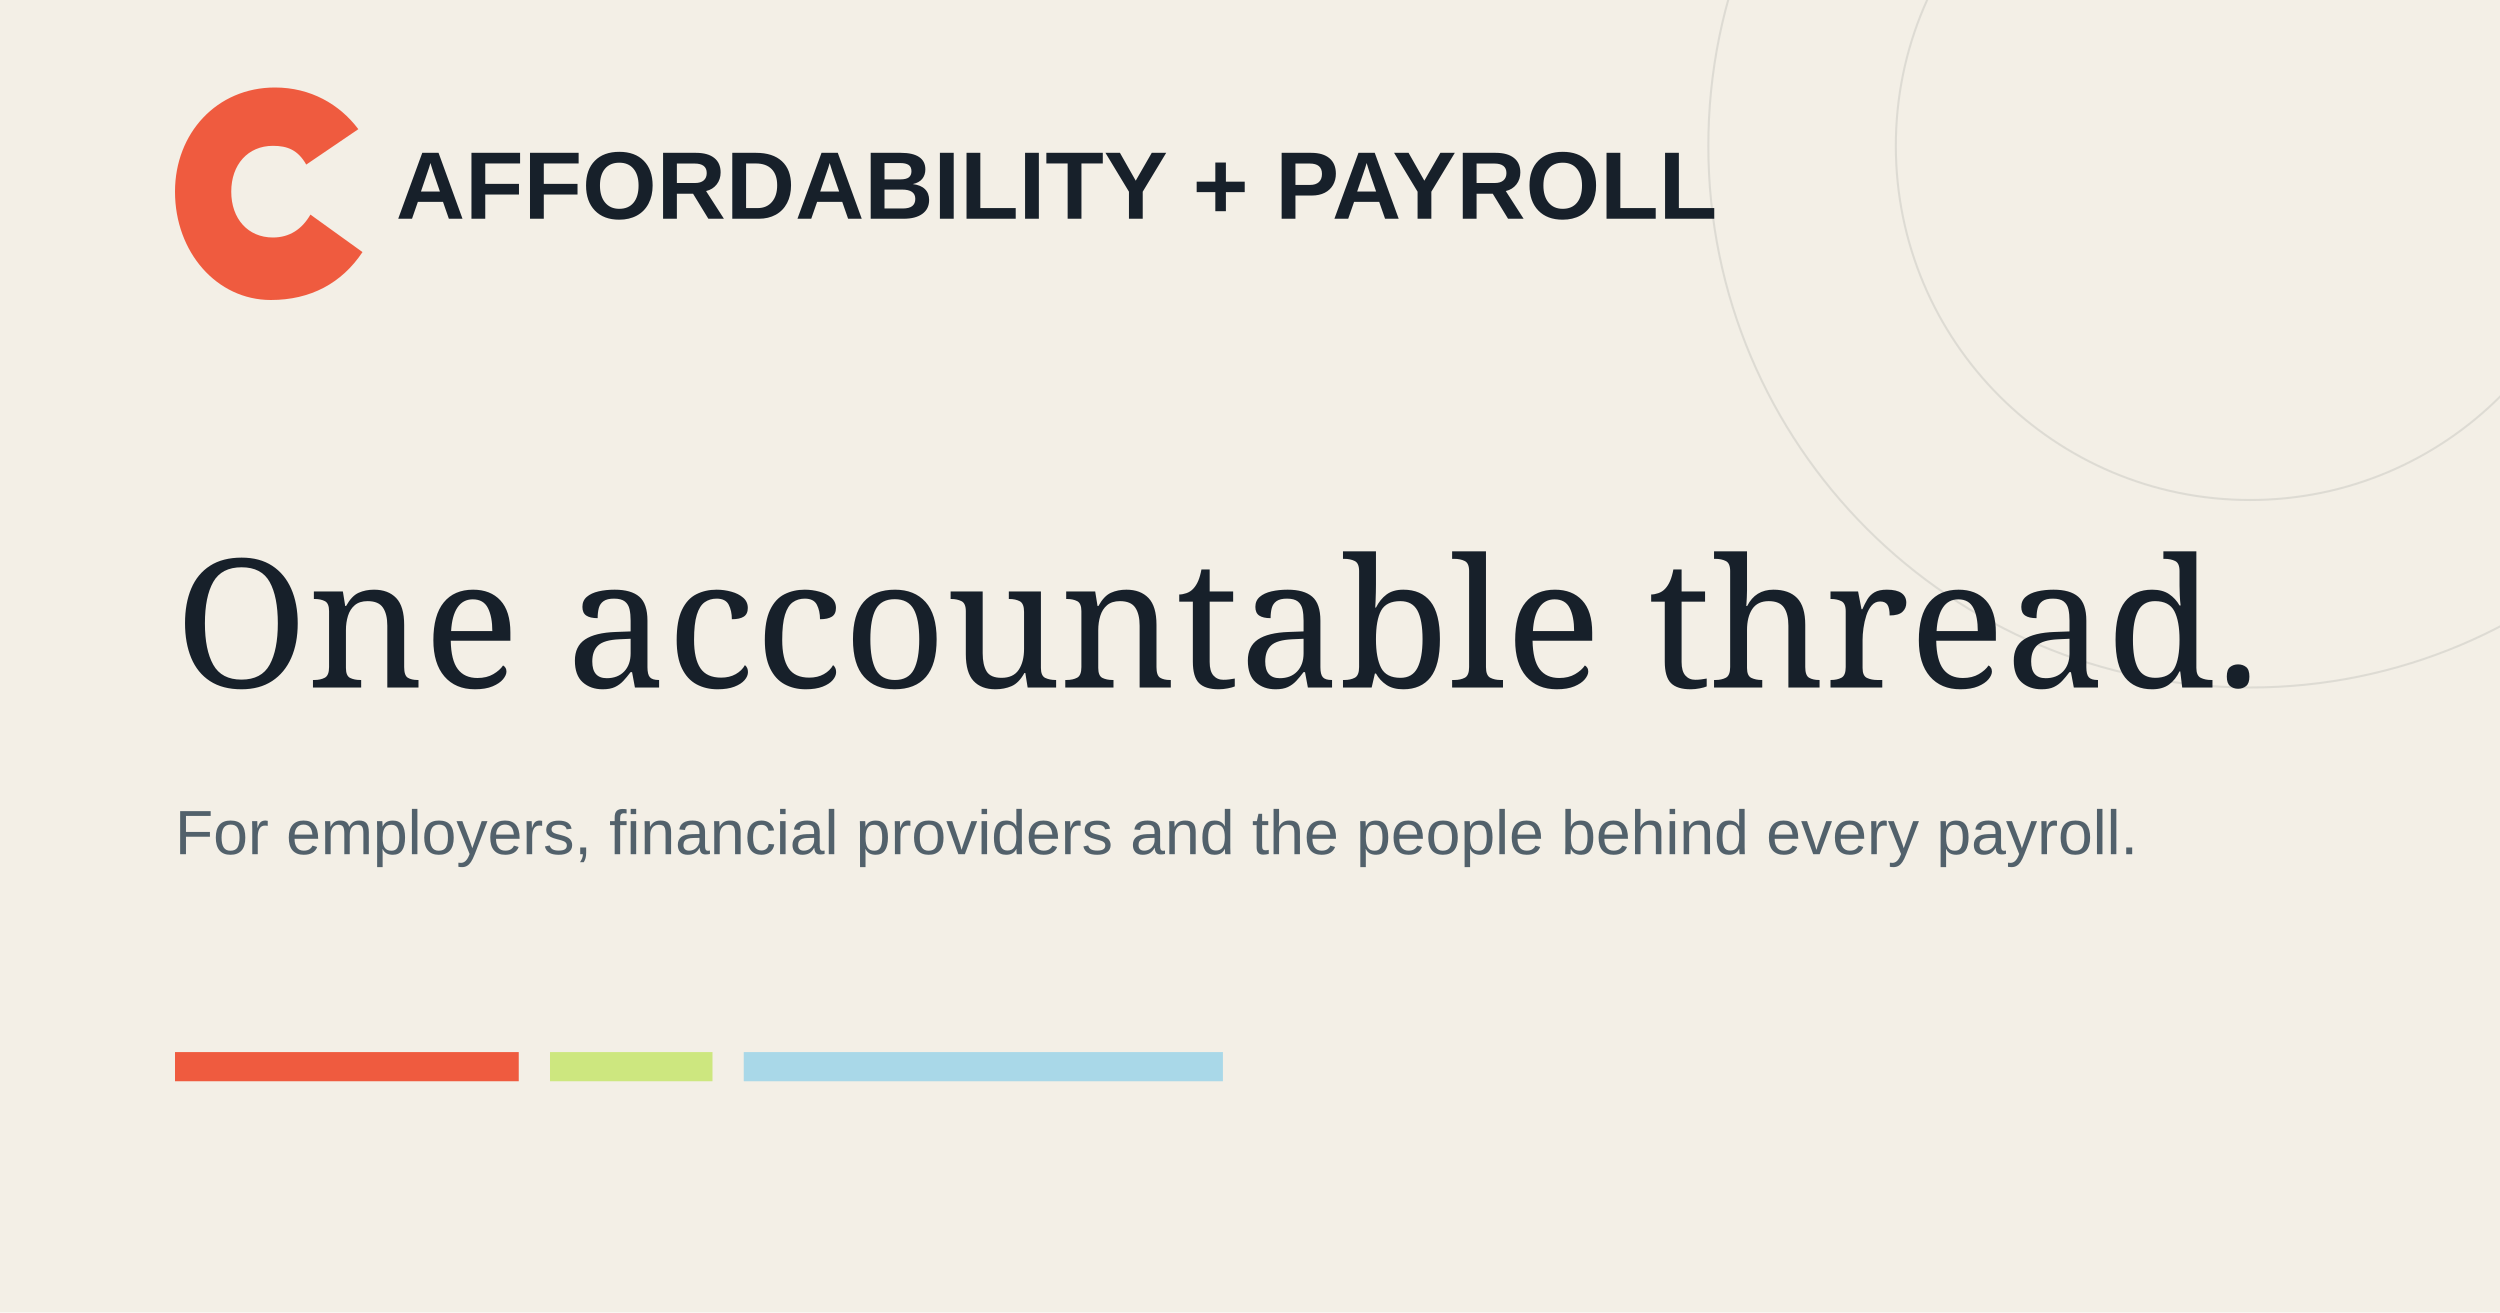
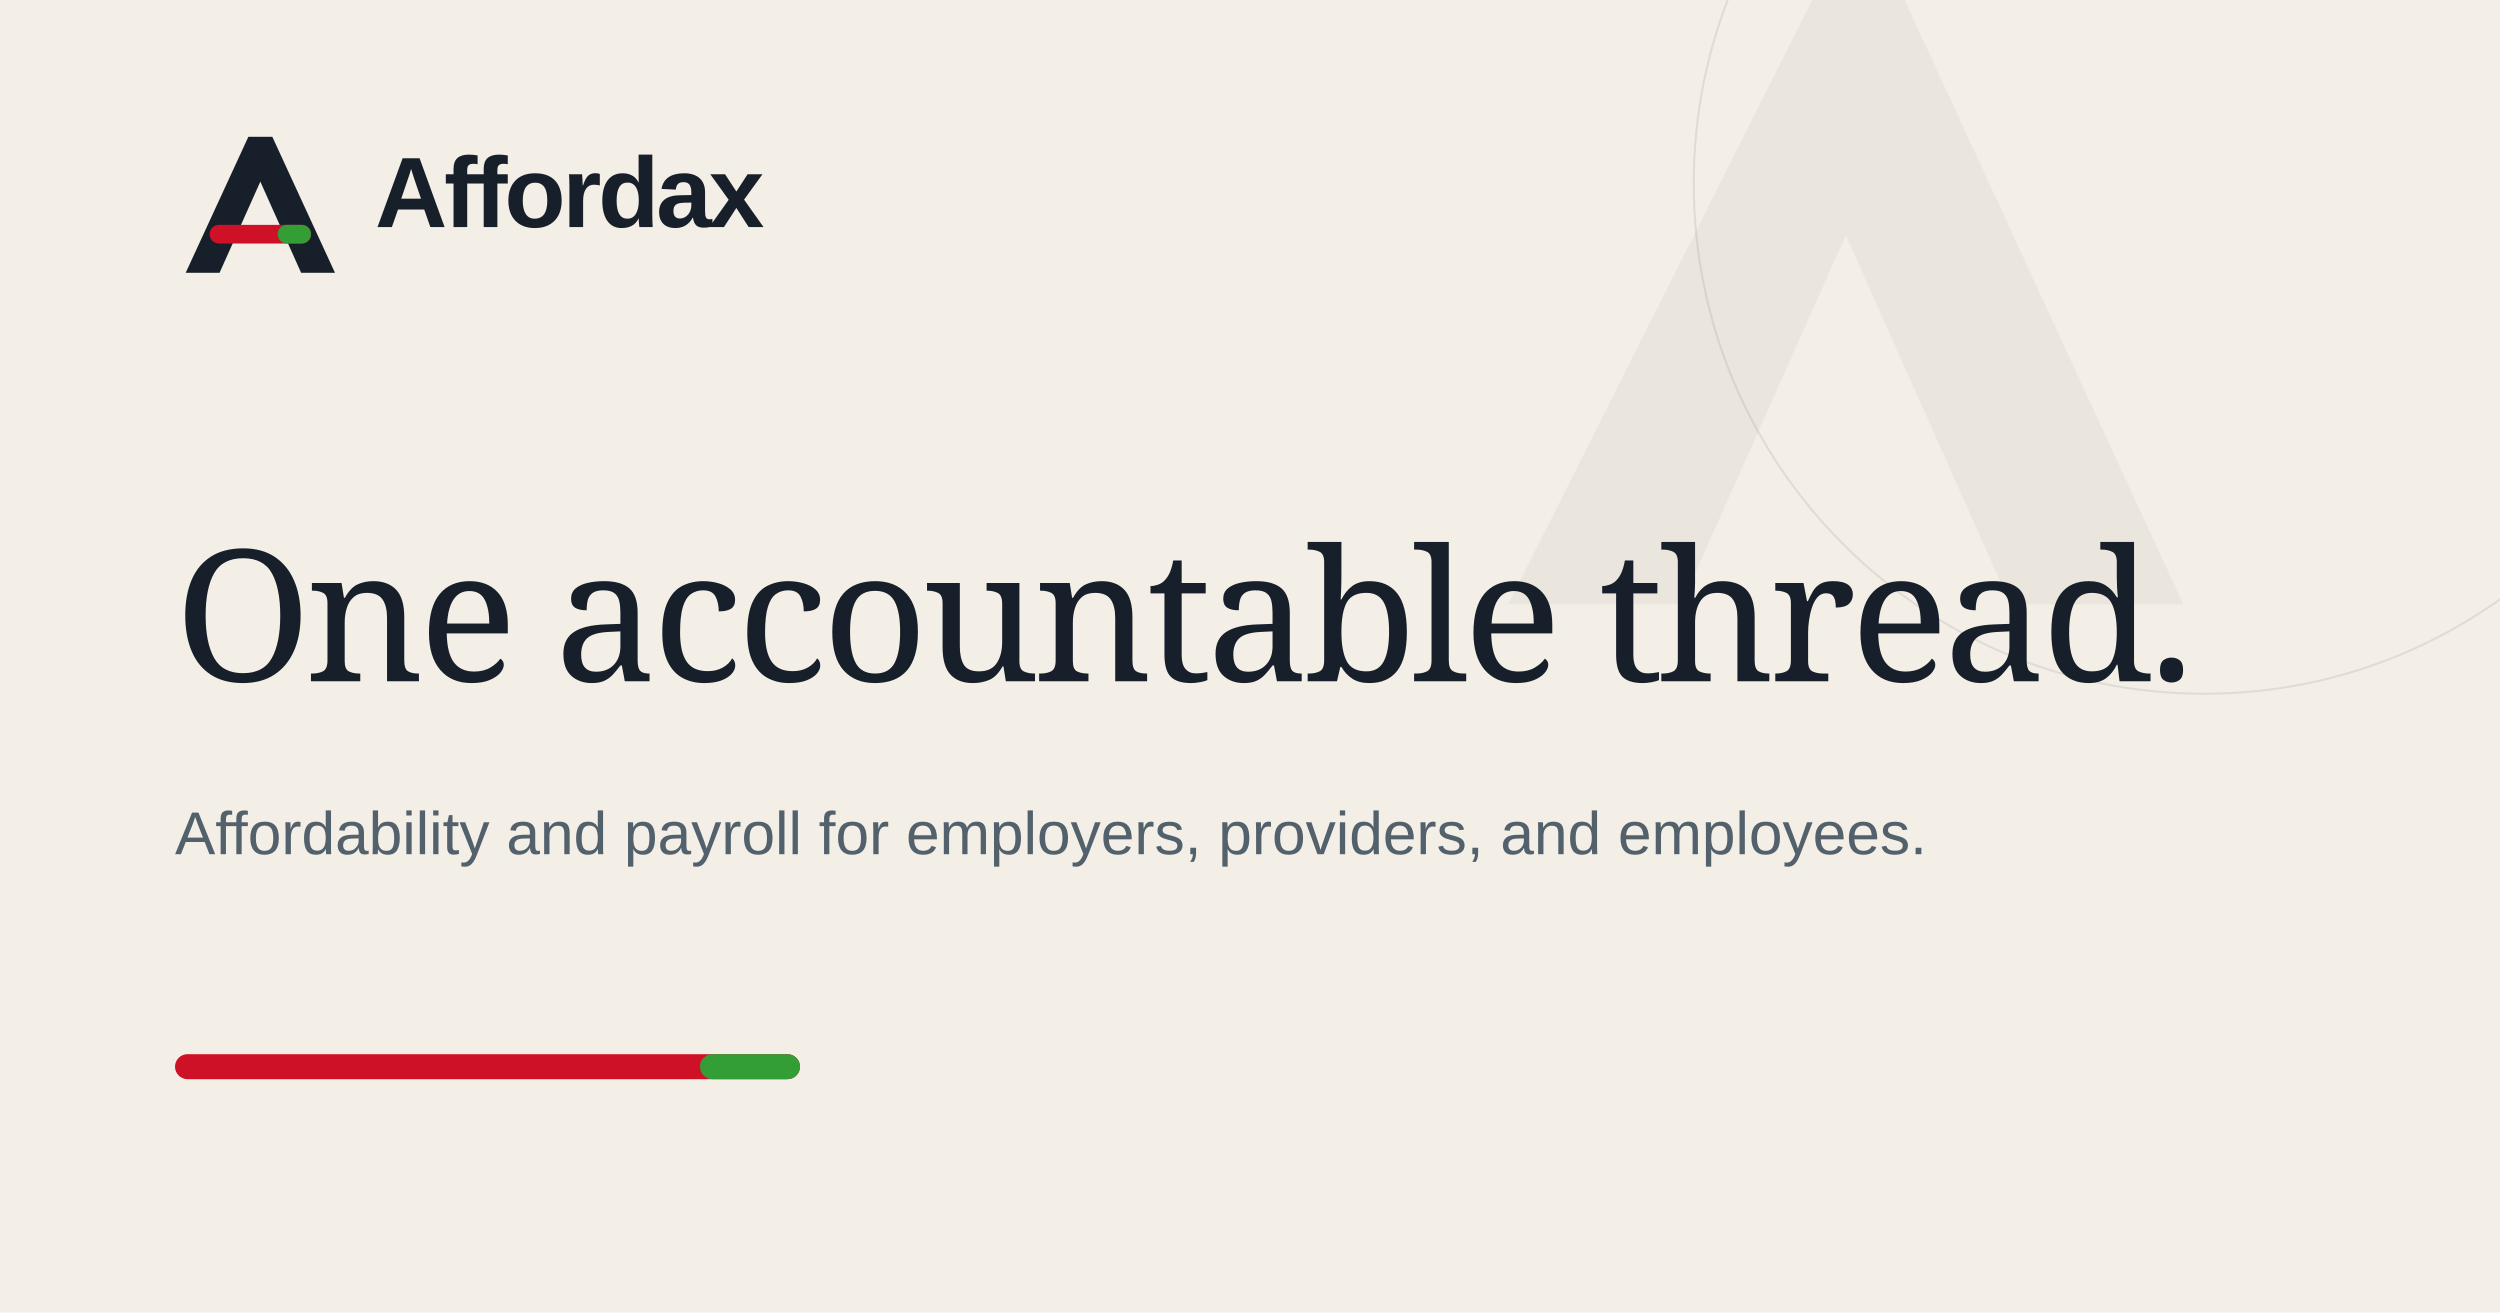
- <svg xmlns="http://www.w3.org/2000/svg" width="1200" height="630" viewBox="0 0 1200 630">
-   <rect width="1200" height="630" fill="#f3efe6" />
-   <circle cx="1080" cy="70" r="260" fill="none" stroke="#17202a" opacity=".1" />
-   <circle cx="1080" cy="70" r="170" fill="none" stroke="#17202a" opacity=".1" />
-   <path d="M84 92c0-28 20-50 48-50 17 0 31 8 40 20l-25 17c-4-7-9-9-16-9-12 0-20 9-20 22s8 22 20 22c8 0 14-4 18-11l25 18c-10 15-25 23-44 23-26 0-46-23-46-52Z" fill="#ef5b3f" />
-   <text x="190" y="105" font-family="Arial,sans-serif" font-size="46" font-weight="700" fill="#17202a">AFFORDABILITY + PAYROLL</text>
-   <text x="84" y="330" font-family="Georgia,serif" font-size="86" fill="#17202a">One accountable thread.</text>
-   <text x="84" y="410" font-family="Arial,sans-serif" font-size="30" fill="#52616b">For employers, financial providers and the people behind every payroll.</text>
-   <rect x="84" y="505" width="165" height="14" fill="#ef5b3f" />
-   <rect x="264" y="505" width="78" height="14" fill="#cde77f" />
-   <rect x="357" y="505" width="230" height="14" fill="#a9d8e8" />
+ <svg xmlns="http://www.w3.org/2000/svg" width="1200" height="630" viewBox="0 0 1200 630" role="img" aria-labelledby="title desc">
+   <rect width="1200" height="630" fill="#F3EFE6" />
+   <path fill="#17202A" opacity=".045" d="M893-46 1048 290H965L886 113l-79 177h-83Z" />
+   <circle cx="1058" cy="88" r="245" fill="none" stroke="#17202A" opacity=".09" />
+   <g transform="translate(84 58) scale(1.28)">
+     <path fill="#17202A" d="M4 57 27.5 6h9L60 57H47.3L32 22.8 16.7 57Z" />
+     <path fill="none" stroke="#CE1126" stroke-linecap="round" stroke-width="7" d="M16.5 42.5h31" />
+     <path fill="none" stroke="#339E35" stroke-linecap="round" stroke-width="7" d="M42 42.5h5.5" />
+   </g>
+   <text x="180" y="109" font-family="Arial,sans-serif" font-size="48" font-weight="700" letter-spacing="-1.5" fill="#17202A">Affordax</text>
+   <text x="84" y="327" font-family="Georgia,serif" font-size="88" letter-spacing="-2.5" fill="#17202A">One accountable thread.</text>
+   <text x="84" y="410" font-family="Arial,sans-serif" font-size="29" fill="#52616B">Affordability and payroll for employers, providers, and employees.</text>
+   <rect x="84" y="506" width="300" height="12" rx="6" fill="#CE1126" />
+   <rect x="336" y="506" width="48" height="12" rx="6" fill="#339E35" />
</svg>
